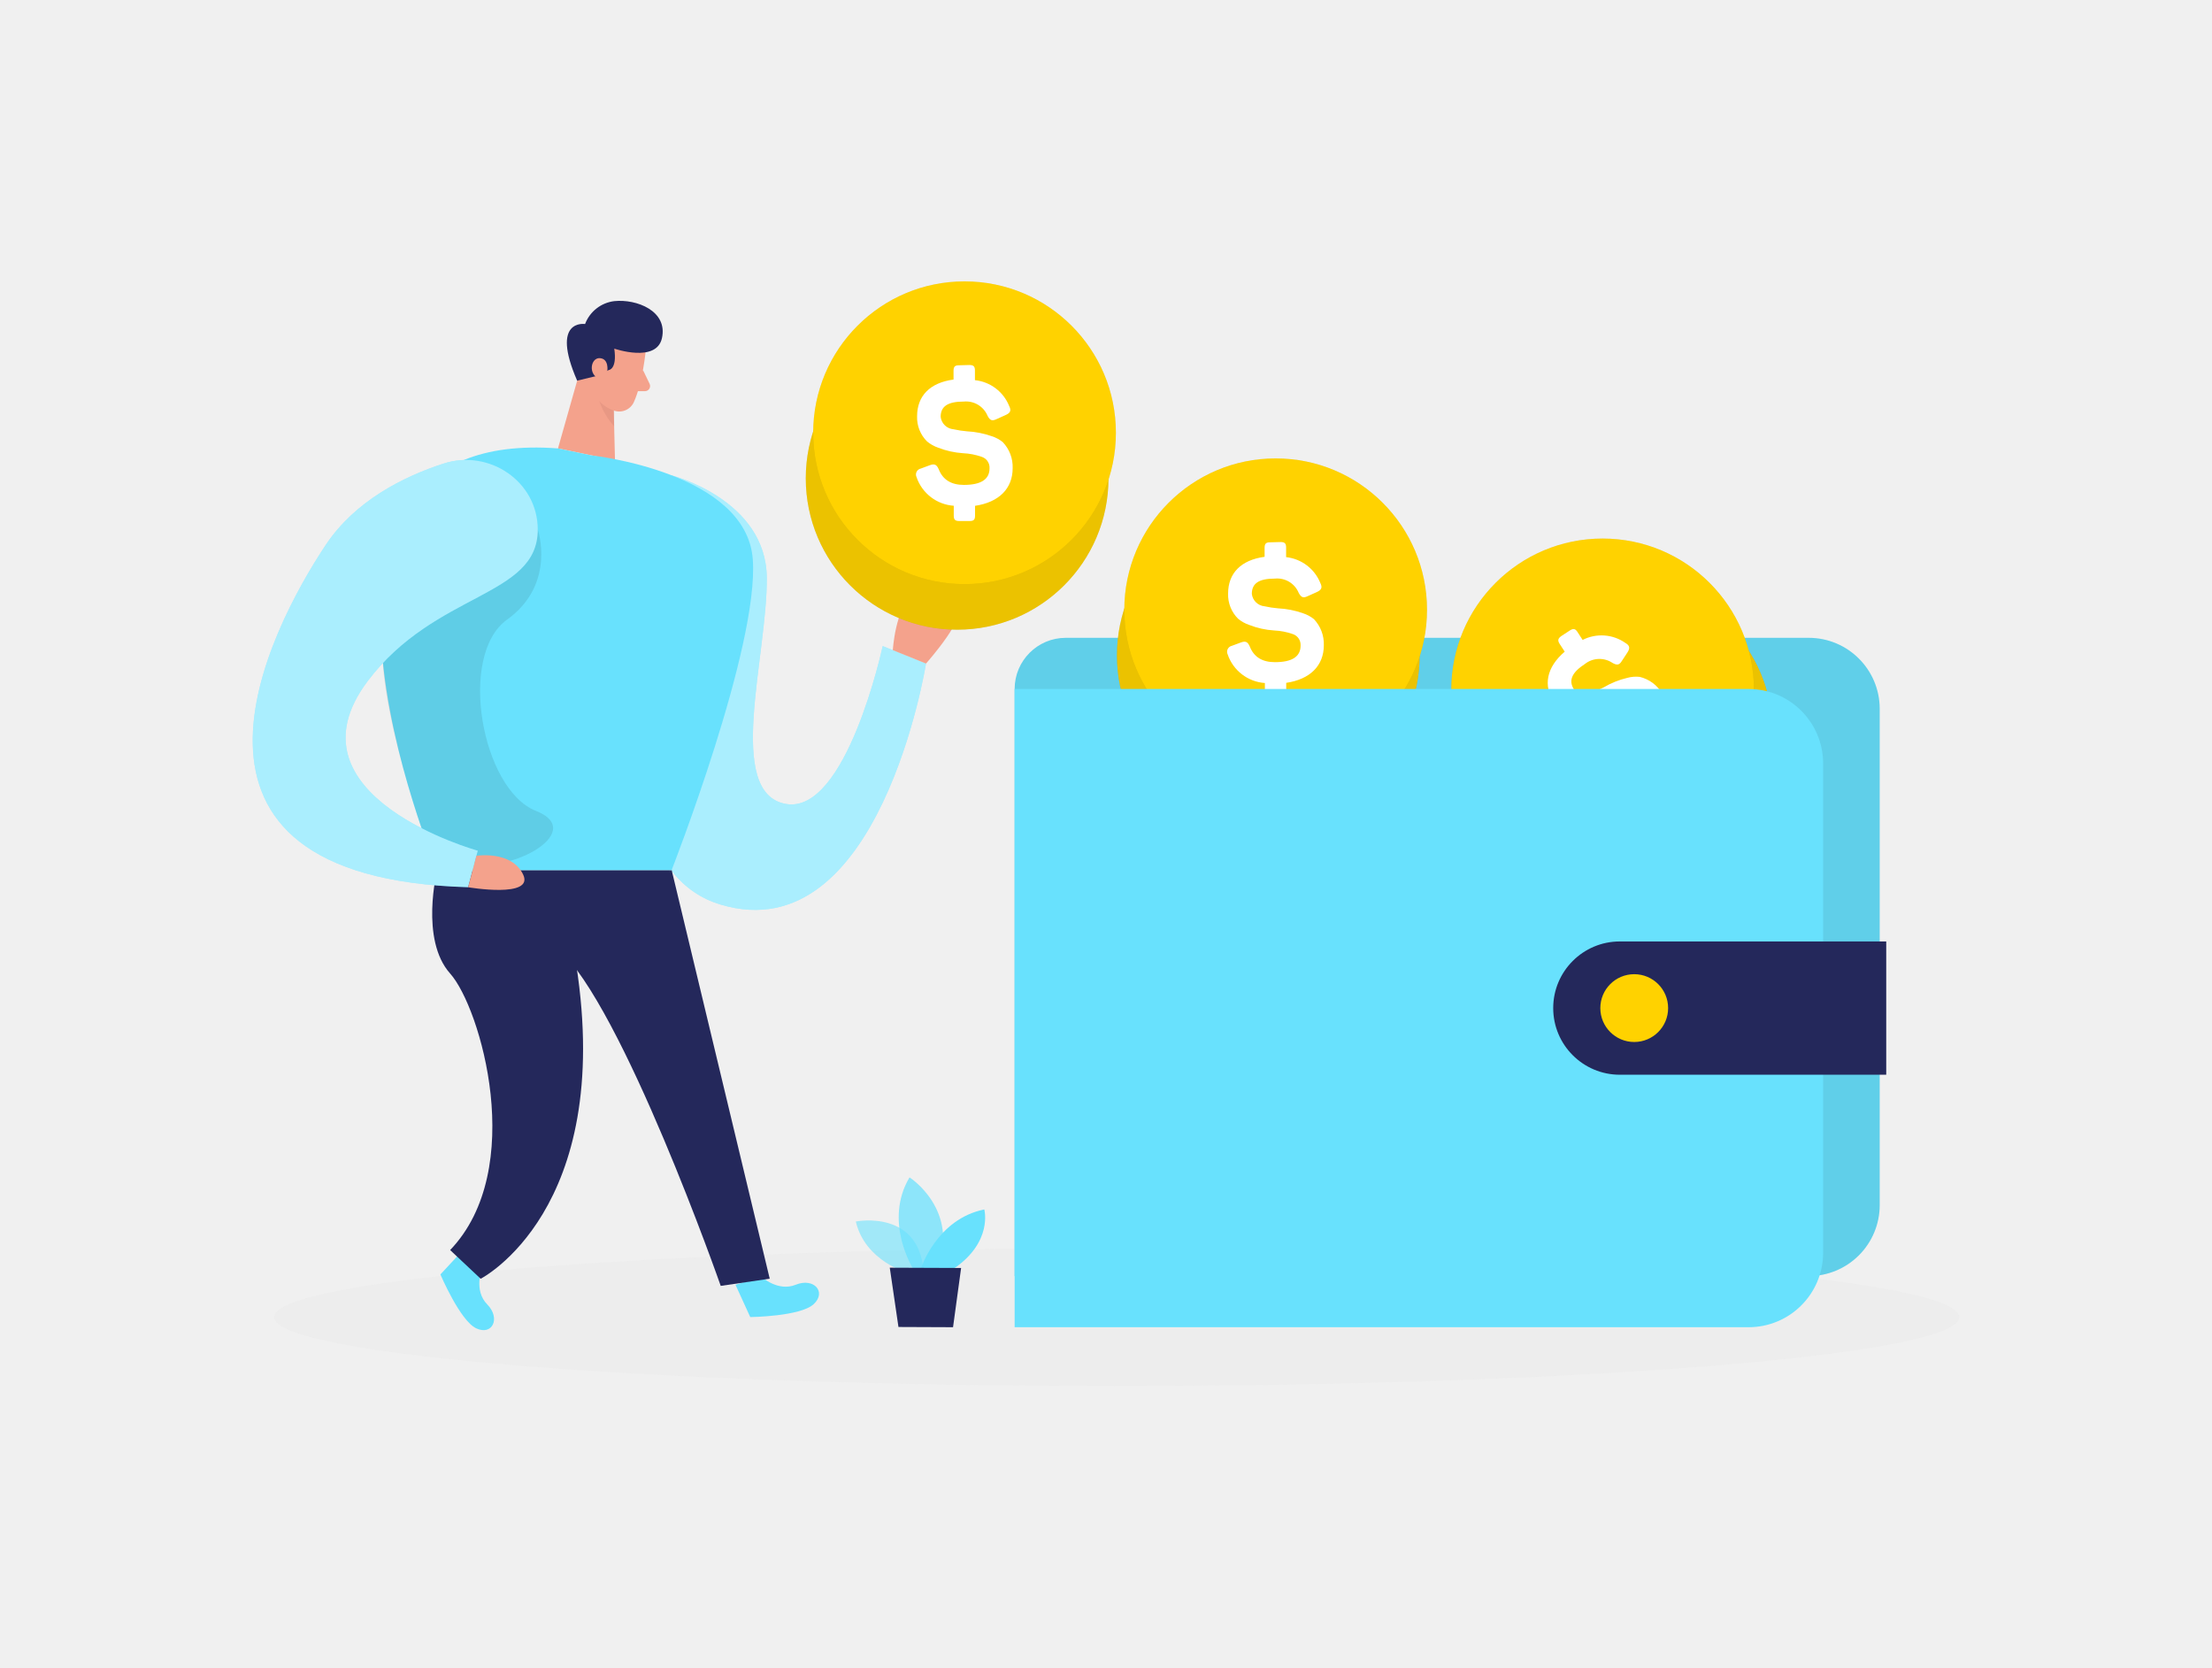
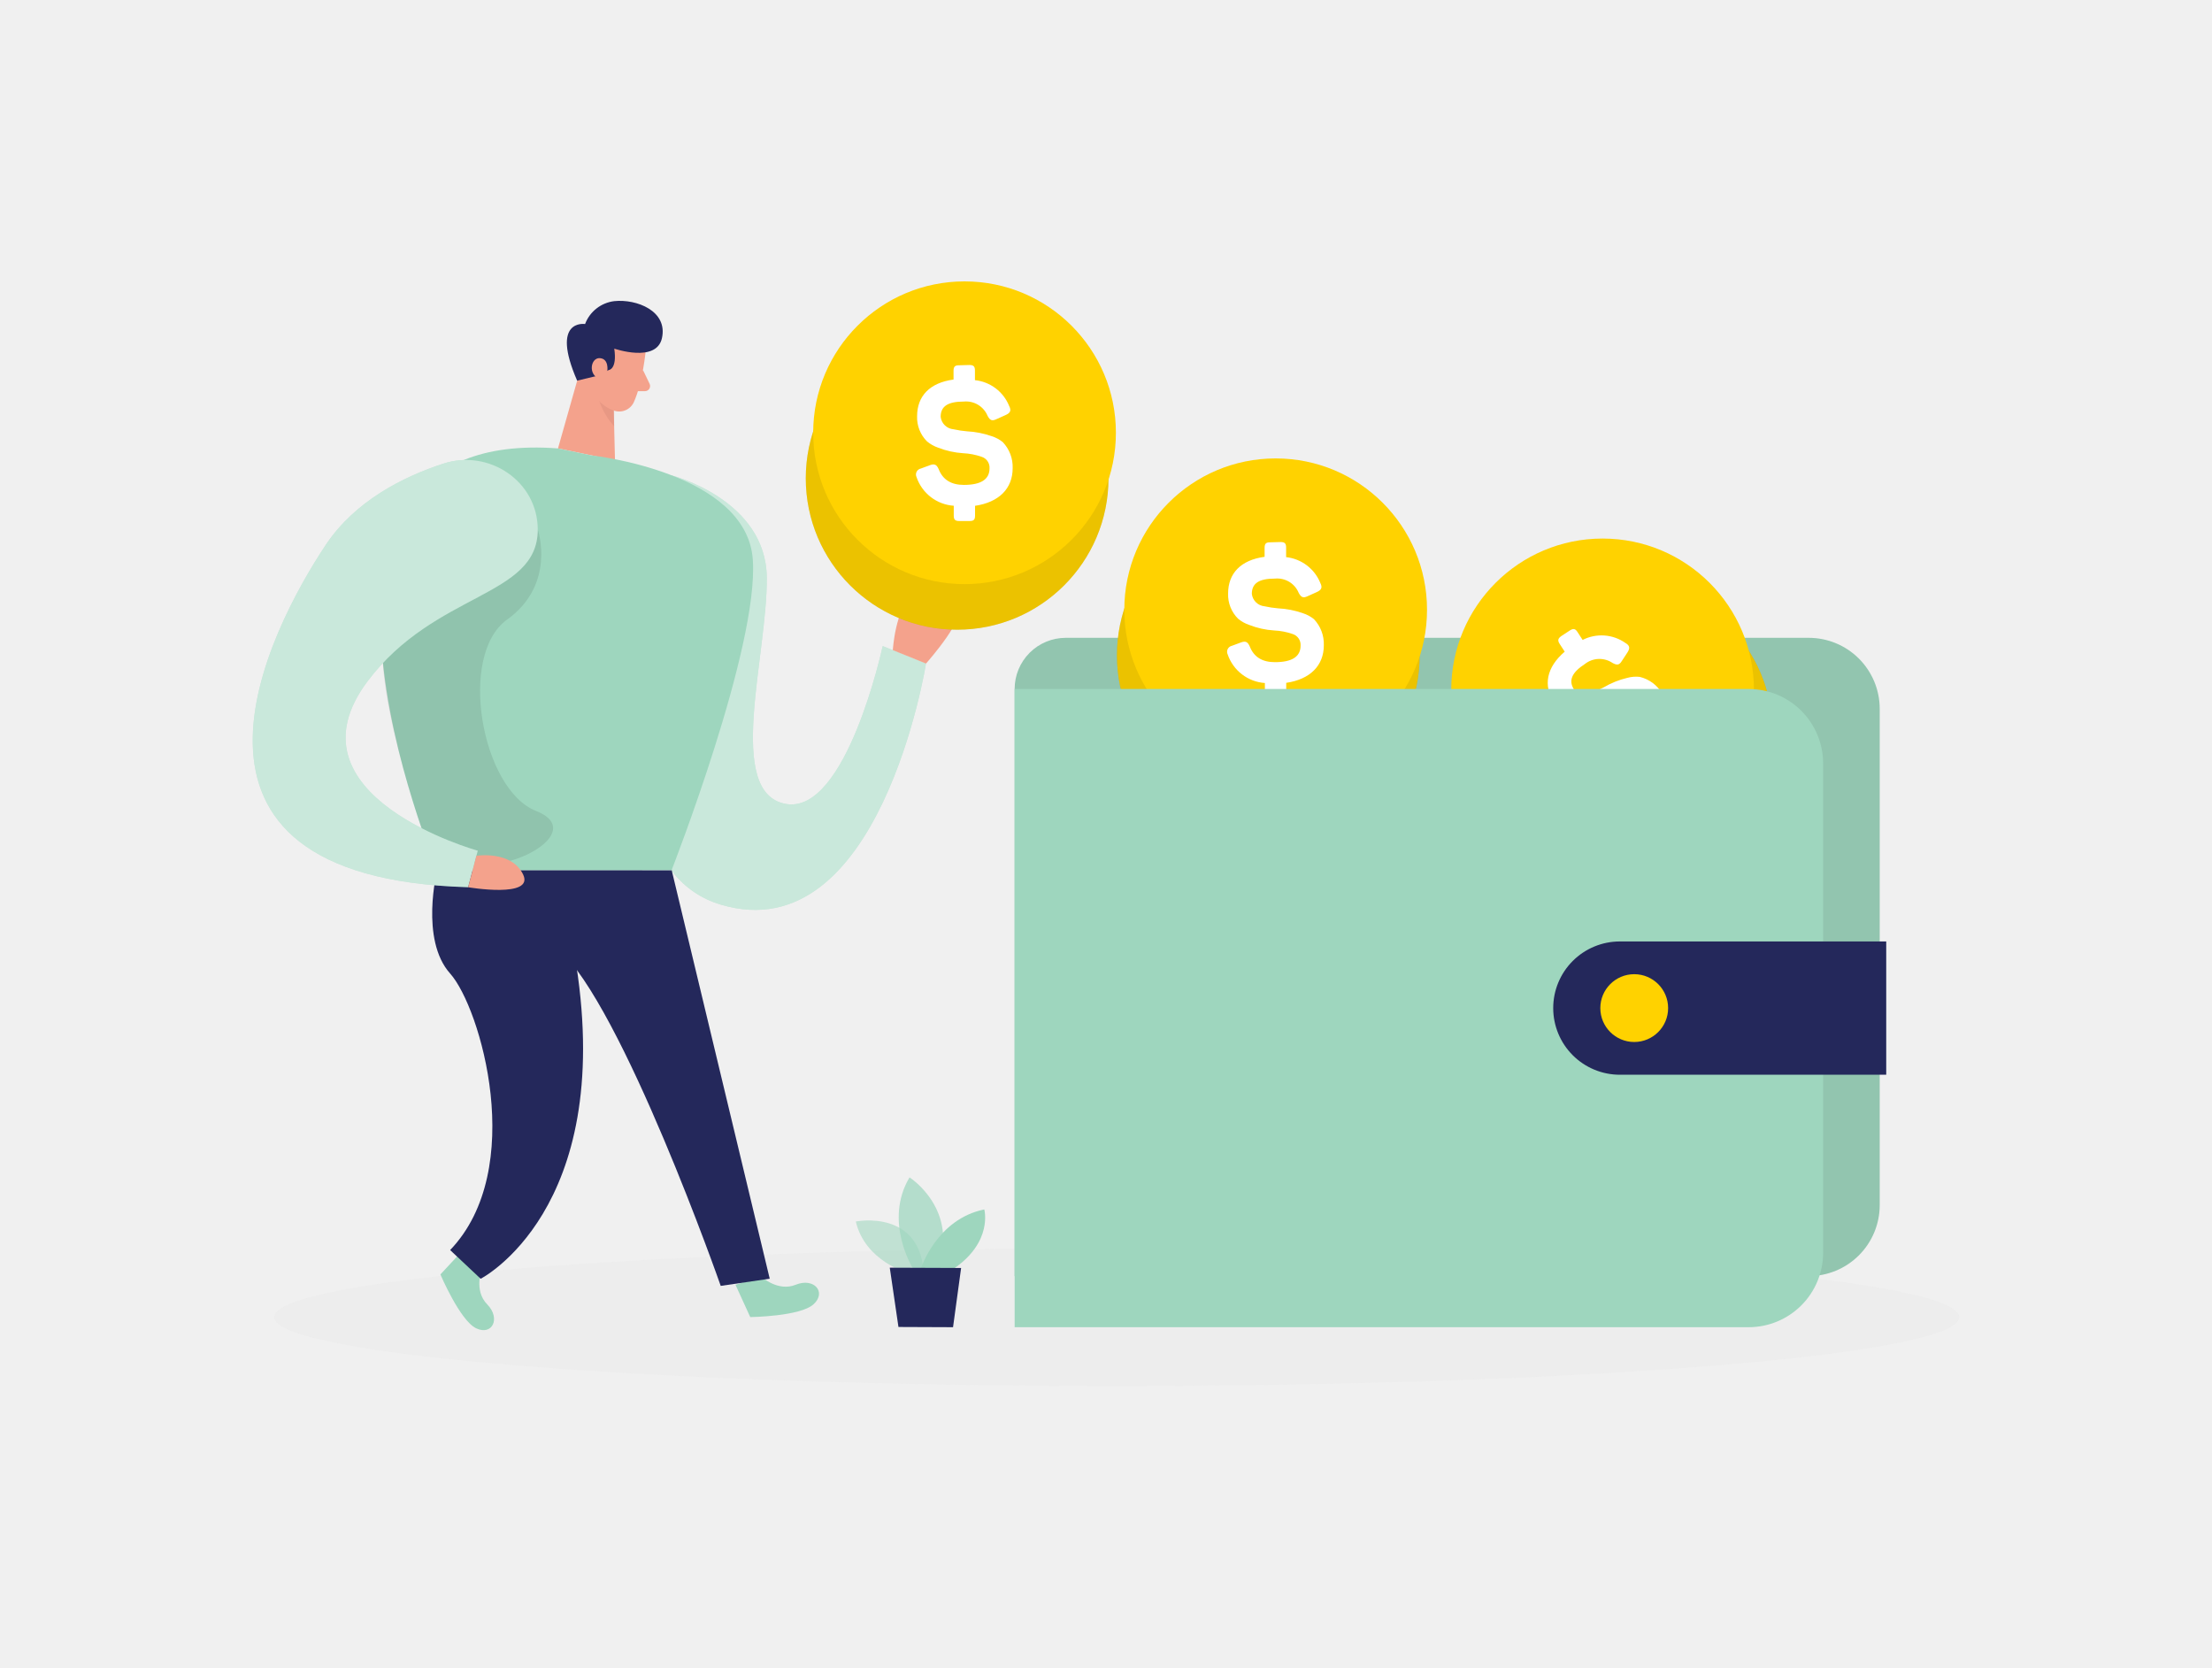
- <svg xmlns="http://www.w3.org/2000/svg" id="Layer_1" data-name="Layer 1" viewBox="0 0 400 300" width="406" height="306" class="illustration styles_illustrationTablet__1DWOa">
-   <ellipse cx="201.94" cy="237.41" rx="152.36" ry="12.46" fill="#e6e6e6" opacity="0.3" />
-   <path d="M327.07,230H183.48V123.84h0a9.25,9.25,0,0,1,9.25-9.25H327.07a12.84,12.84,0,0,1,12.84,12.85v89.7A12.84,12.84,0,0,1,327.07,230Z" fill="#68e1fd" />
-   <path d="M327.07,230H183.48V123.84h0a9.25,9.25,0,0,1,9.25-9.25H327.07a12.84,12.84,0,0,1,12.84,12.85v89.7A12.84,12.84,0,0,1,327.07,230Z" opacity="0.08" />
-   <circle cx="229.35" cy="117.76" r="27.37" opacity="0.08" />
-   <circle cx="229.35" cy="117.76" r="27.37" fill="#ffd200" />
+ <svg xmlns="http://www.w3.org/2000/svg" width="406" height="306" viewBox="0 0 406 306" fill="none">
+   <path opacity="0.3" d="M204.969 254.368C290.377 254.368 359.615 248.706 359.615 241.721C359.615 234.736 290.377 229.074 204.969 229.074C119.561 229.074 50.324 234.736 50.324 241.721C50.324 248.706 119.561 254.368 204.969 254.368Z" fill="#E6E6E6" />
+   <path d="M331.976 234.2H186.232V126.447C186.232 123.957 187.221 121.569 188.982 119.808C190.743 118.048 193.131 117.059 195.621 117.059H331.976C333.688 117.059 335.384 117.396 336.966 118.052C338.548 118.707 339.985 119.668 341.195 120.879C342.405 122.091 343.365 123.529 344.02 125.111C344.674 126.693 345.01 128.389 345.009 130.101V221.147C345.011 222.86 344.676 224.557 344.022 226.14C343.369 227.724 342.409 229.163 341.199 230.375C339.988 231.588 338.551 232.55 336.968 233.206C335.386 233.862 333.689 234.2 331.976 234.2Z" fill="#9ED6BE" />
+   <path opacity="0.08" d="M331.976 234.2H186.232V126.447C186.232 123.957 187.221 121.569 188.982 119.808C190.743 118.048 193.131 117.059 195.621 117.059H331.976C333.688 117.059 335.384 117.396 336.966 118.052C338.548 118.707 339.985 119.668 341.195 120.879C342.405 122.091 343.365 123.529 344.02 125.111C344.674 126.693 345.01 128.389 345.009 130.101V221.147C345.011 222.86 344.676 224.557 344.022 226.14C343.369 227.724 342.409 229.163 341.199 230.375C339.988 231.588 338.551 232.55 336.968 233.206C335.386 233.862 333.689 234.2 331.976 234.2Z" fill="black" />
+   <path opacity="0.08" d="M232.79 148.057C248.133 148.057 260.571 135.619 260.571 120.277C260.571 104.934 248.133 92.496 232.79 92.496C217.448 92.496 205.01 104.934 205.01 120.277C205.01 135.619 217.448 148.057 232.79 148.057Z" fill="black" />
+   <path d="M232.79 148.057C248.133 148.057 260.571 135.619 260.571 120.277C260.571 104.934 248.133 92.496 232.79 92.496C217.448 92.496 205.01 104.934 205.01 120.277C205.01 135.619 217.448 148.057 232.79 148.057Z" fill="#FFD200" />
  <g opacity="0.08">
-     <circle cx="230.68" cy="109.52" r="27.37" />
+     <path opacity="0.08" d="M234.14 139.694C249.483 139.694 261.921 127.256 261.921 111.913C261.921 96.571 249.483 84.133 234.14 84.133C218.797 84.133 206.36 96.571 206.36 111.913C206.36 127.256 218.797 139.694 234.14 139.694Z" fill="black" />
  </g>
-   <circle cx="229.35" cy="117.76" r="27.37" opacity="0.08" />
-   <circle cx="230.68" cy="109.52" r="27.37" fill="#ffd200" />
-   <path d="M231.57,97.27c.77,0,1,.27,1,1V100a7.54,7.54,0,0,1,6.19,4.68c.4.81.23,1.25-.67,1.65l-1.65.74c-.78.37-1.15.21-1.59-.6a4.2,4.2,0,0,0-4.3-2.59c-2.87,0-4.18.84-4.18,2.76a2.55,2.55,0,0,0,2.32,2.25,17.92,17.92,0,0,0,2.43.37,15.63,15.63,0,0,1,4.48.88,6.13,6.13,0,0,1,2,1.07,6.53,6.53,0,0,1,1.79,4.72c0,3.67-2.46,6.16-6.8,6.8v1.75c0,.77-.24,1-1,1h-1.86c-.77,0-1-.27-1-1v-1.72a7.66,7.66,0,0,1-6.73-5.18,1.1,1.1,0,0,1,.77-1.55l1.65-.61c.84-.3,1.21-.1,1.58.74q1.11,2.84,4.55,2.83c3.1,0,4.64-1,4.64-3a2.06,2.06,0,0,0-1.44-2.09,11.7,11.7,0,0,0-3.34-.64,14.91,14.91,0,0,1-4.51-1,6.36,6.36,0,0,1-2-1.11,6.11,6.11,0,0,1-1.82-4.57c0-3.64,2.29-6.06,6.6-6.64V98.32c0-.78.27-1,1-1Z" fill="#fff" />
-   <circle cx="293.17" cy="131.65" r="27.37" opacity="0.08" />
-   <circle cx="293.17" cy="131.65" r="27.37" fill="#ffd200" />
+   <path opacity="0.08" d="M232.79 148.057C248.133 148.057 260.571 135.619 260.571 120.277C260.571 104.934 248.133 92.496 232.79 92.496C217.448 92.496 205.01 104.934 205.01 120.277C205.01 135.619 217.448 148.057 232.79 148.057Z" fill="black" />
+   <path d="M234.14 139.694C249.483 139.694 261.921 127.256 261.921 111.913C261.921 96.571 249.483 84.133 234.14 84.133C218.797 84.133 206.36 96.571 206.36 111.913C206.36 127.256 218.797 139.694 234.14 139.694Z" fill="#FFD200" />
+   <path d="M235.044 99.478C235.825 99.478 236.059 99.753 236.059 100.494V102.249C237.438 102.397 238.751 102.918 239.858 103.754C240.965 104.591 241.823 105.713 242.342 107C242.748 107.822 242.575 108.268 241.661 108.674L239.987 109.426C239.195 109.801 238.819 109.639 238.373 108.817C238.025 107.967 237.413 107.252 236.627 106.778C235.84 106.305 234.922 106.098 234.008 106.188C231.095 106.188 229.766 107.04 229.766 108.989C229.834 109.583 230.106 110.135 230.535 110.552C230.964 110.968 231.525 111.223 232.12 111.273C232.933 111.454 233.757 111.58 234.587 111.648C236.138 111.722 237.67 112.023 239.134 112.542C239.872 112.774 240.561 113.142 241.164 113.628C241.77 114.266 242.242 115.018 242.554 115.84C242.866 116.663 243.011 117.539 242.981 118.418C242.981 122.143 240.484 124.671 236.079 125.32V127.097C236.079 127.878 235.835 128.112 235.064 128.112H233.176C232.395 128.112 232.161 127.838 232.161 127.097V125.351C230.631 125.246 229.166 124.691 227.95 123.755C226.735 122.82 225.823 121.546 225.33 120.093C225.257 119.94 225.22 119.773 225.222 119.604C225.223 119.435 225.263 119.268 225.338 119.116C225.414 118.965 225.522 118.832 225.656 118.729C225.79 118.626 225.946 118.554 226.112 118.52L227.786 117.901C228.639 117.596 229.015 117.799 229.39 118.652C230.141 120.574 231.681 121.531 234.008 121.524C237.155 121.524 238.718 120.509 238.718 118.479C238.746 118.013 238.618 117.551 238.353 117.167C238.088 116.782 237.702 116.498 237.256 116.358C236.164 115.977 235.022 115.759 233.866 115.708C232.297 115.61 230.752 115.267 229.289 114.693C228.549 114.444 227.862 114.062 227.259 113.567C226.646 112.964 226.166 112.24 225.848 111.442C225.53 110.643 225.381 109.787 225.411 108.928C225.411 105.234 227.736 102.777 232.11 102.189V100.544C232.11 99.753 232.384 99.529 233.125 99.529L235.044 99.478Z" fill="white" />
+   <path opacity="0.08" d="M297.568 162.155C312.91 162.155 325.348 149.717 325.348 134.374C325.348 119.032 312.91 106.594 297.568 106.594C282.225 106.594 269.787 119.032 269.787 134.374C269.787 149.717 282.225 162.155 297.568 162.155Z" fill="black" />
+   <path d="M297.568 162.155C312.91 162.155 325.348 149.717 325.348 134.374C325.348 119.032 312.91 106.594 297.568 106.594C282.225 106.594 269.787 119.032 269.787 134.374C269.787 149.717 282.225 162.155 297.568 162.155Z" fill="#FFD200" />
  <g opacity="0.08">
-     <circle cx="289.8" cy="124.01" r="27.37" />
+     <path opacity="0.08" d="M294.147 154.401C309.49 154.401 321.928 141.963 321.928 126.62C321.928 111.278 309.49 98.84 294.147 98.84C278.804 98.84 266.366 111.278 266.366 126.62C266.366 141.963 278.804 154.401 294.147 154.401Z" fill="black" />
  </g>
-   <circle cx="293.17" cy="131.65" r="27.37" opacity="0.08" />
-   <circle cx="289.8" cy="124.01" r="27.37" fill="#ffd200" />
-   <path d="M283.88,113.26c.65-.42,1-.33,1.41.32l.9,1.39a7.52,7.52,0,0,1,7.74.55c.78.46.88.92.34,1.75l-1,1.52c-.45.73-.85.79-1.66.35a4.24,4.24,0,0,0-5,.17c-2.4,1.56-3,3-2,4.59a2.57,2.57,0,0,0,3.18.63,20.78,20.78,0,0,0,2.24-1,15.25,15.25,0,0,1,4.23-1.7,6,6,0,0,1,2.25-.18,6.46,6.46,0,0,1,4.06,3c2,3.08,1.29,6.51-2,9.41l.95,1.46c.42.65.37,1-.28,1.43l-1.55,1c-.65.42-1,.34-1.44-.31l-.94-1.44a7.68,7.68,0,0,1-8.47-.68,1.09,1.09,0,0,1-.19-1.72l1.05-1.41c.54-.71,1-.75,1.73-.24,1.65,1.18,3.43,1.14,5.35-.1,2.6-1.69,3.37-3.35,2.29-5a2.07,2.07,0,0,0-2.35-1,11.44,11.44,0,0,0-3.14,1.28,15.26,15.26,0,0,1-4.32,1.64,6.5,6.5,0,0,1-2.24.13,6.18,6.18,0,0,1-4-2.85c-2-3-1.38-6.33,1.93-9.16l-.9-1.38c-.42-.65-.34-1,.3-1.45Z" fill="#fff" />
-   <path d="M183.48,123.84H316.21a13.47,13.47,0,0,1,13.47,13.47v88.46a13.47,13.47,0,0,1-13.47,13.47H183.48a0,0,0,0,1,0,0V123.84A0,0,0,0,1,183.48,123.84Z" fill="#68e1fd" />
-   <path d="M292.92,169.49h48.17a0,0,0,0,1,0,0v24.1a0,0,0,0,1,0,0H292.92a12.05,12.05,0,0,1-12.05-12.05v0A12.05,12.05,0,0,1,292.92,169.49Z" fill="#24285b" />
-   <circle cx="295.52" cy="181.54" r="6.13" fill="#ffd200" />
-   <path d="M164.17,229.44s-7.73-2.11-9.41-9.31c0,0,12-2.42,12.32,10Z" fill="#68e1fd" opacity="0.58" />
-   <path d="M165.12,228.67s-5.4-8.54-.65-16.52c0,0,9.11,5.78,5.06,16.54Z" fill="#68e1fd" opacity="0.73" />
-   <path d="M166.51,228.68s2.86-9,11.48-10.73c0,0,1.62,5.86-5.58,10.75Z" fill="#68e1fd" />
-   <polygon points="160.9 228.48 162.47 239.2 172.34 239.24 173.8 228.53 160.9 228.48" fill="#24285b" />
-   <path d="M137.65,230.08s3,2.81,6.25,1.48,5.63,1.3,3.23,3.52-11.46,2.33-11.46,2.33L133,231.57Z" fill="#68e1fd" />
-   <path d="M87.11,228.77s-1.47,3.84,1,6.35.92,5.7-2,4.32-6.47-9.74-6.47-9.74L84,225Z" fill="#68e1fd" />
-   <path d="M79.06,156.59s-3.17,12.53,2.34,18.7,14,35.38,0,50l5.52,5.19s24.18-12.33,17.28-56.8l17.26-17.08Z" fill="#24285b" />
-   <path d="M121.46,85.22s17.08,4.35,17.2,18.49-7.57,38.89,3.41,40.91,17.55-28.54,17.55-28.54l7.83,3.16s-8.33,52.2-37.12,43.59S121.46,85.22,121.46,85.22Z" fill="#68e1fd" />
-   <path d="M121.46,85.22s17.08,4.35,17.2,18.49-7.57,38.89,3.41,40.91,17.55-28.54,17.55-28.54l7.83,3.16s-8.33,52.2-37.12,43.59S121.46,85.22,121.46,85.22Z" fill="#fff" opacity="0.44" />
-   <polygon points="106.1 62 100.9 80.34 111.21 82.48 110.86 68.28 106.1 62" fill="#f4a28c" />
-   <path d="M111.07,71.38A6.89,6.89,0,0,1,107.92,69s-.26,3.48,3.14,7.36Z" fill="#ce8172" opacity="0.31" />
-   <path d="M100.9,80.34,107,81.61s28,3,29.13,18.81-14.68,56.17-14.68,56.17H79.06S45.08,76.16,100.9,80.34Z" fill="#68e1fd" />
-   <path d="M97.24,95s3.42,9.86-5.55,16.3S87.1,142,96.91,145.88,90.78,158.17,84,154.74,76.23,149,76.23,149s-6.31-18.24-7-29.88S97.24,95,97.24,95Z" opacity="0.09" />
-   <path d="M97.24,95c0-8.69-8.8-14.62-17.06-11.91C73,85.42,64.24,89.79,58.92,97.77,48.7,113.11,25.33,158,84.65,159.68l1.74-6.6S50.78,143.23,66.5,122.4C78.73,106.19,97.27,107.28,97.24,95Z" fill="#68e1fd" />
-   <path d="M97.24,95c0-8.69-8.8-14.62-17.06-11.91C73,85.42,64.24,89.79,58.92,97.77,48.7,113.11,25.33,158,84.65,159.68l1.74-6.6S50.78,143.23,66.5,122.4C78.73,106.19,97.27,107.28,97.24,95Z" fill="#fff" opacity="0.44" />
-   <path d="M161.45,116.82s.45-7.56,3.48-9.7,2.52,3.28,2.52,3.28,3-3.54,5.56-1.89-5.56,10.73-5.56,10.73Z" fill="#f4a28c" />
-   <path d="M116.78,62.53s-.52,5.8-2.15,9.42a2.91,2.91,0,0,1-3.88,1.45,6.44,6.44,0,0,1-4.12-5.66l-.83-5.31a5.22,5.22,0,0,1,3.25-5.09C112.69,55.59,117.27,59,116.78,62.53Z" fill="#f4a28c" />
-   <path d="M116.27,66.17l1.2,2.49a.93.93,0,0,1-.83,1.33l-2.26,0Z" fill="#f4a28c" />
-   <path d="M121.46,156.59l17.73,73.88-8.86,1.3s-17.73-50.64-29.43-61Z" fill="#24285b" />
-   <path d="M86.15,154s6.33-1,8.44,3.37-9.94,2.32-9.94,2.32Z" fill="#f4a28c" />
-   <path d="M104.37,68.09l3.55-.86,2.16-1.06s1.55-.1,1-3.87c0,0,7.62,2.63,8.62-1.89,1.1-4.93-4.59-7.12-8.62-6.7a6.47,6.47,0,0,0-5.28,4.14S99.46,56.84,104.37,68.09Z" fill="#24285b" />
-   <path d="M109.82,66.35s.35-2.21-1.34-2.33-2.21,3.07,0,3.76Z" fill="#f4a28c" />
-   <circle cx="173.08" cy="85.75" r="27.37" opacity="0.08" />
-   <circle cx="173.08" cy="85.75" r="27.37" fill="#ffd200" />
+   <path opacity="0.08" d="M297.568 162.155C312.91 162.155 325.348 149.717 325.348 134.374C325.348 119.032 312.91 106.594 297.568 106.594C282.225 106.594 269.787 119.032 269.787 134.374C269.787 149.717 282.225 162.155 297.568 162.155Z" fill="black" />
+   <path d="M294.147 154.401C309.49 154.401 321.928 141.963 321.928 126.62C321.928 111.278 309.49 98.84 294.147 98.84C278.804 98.84 266.366 111.278 266.366 126.62C266.366 141.963 278.804 154.401 294.147 154.401Z" fill="#FFD200" />
+   <path d="M288.138 115.709C288.798 115.283 289.153 115.374 289.569 116.034L290.483 117.445C291.719 116.815 293.104 116.534 294.488 116.632C295.873 116.731 297.204 117.205 298.339 118.003C299.131 118.47 299.232 118.937 298.684 119.779L297.669 121.322C297.212 122.063 296.806 122.124 295.984 121.677C295.229 121.164 294.331 120.904 293.418 120.935C292.506 120.966 291.627 121.287 290.909 121.85C288.473 123.433 287.864 124.895 288.879 126.509C289.262 126.97 289.792 127.285 290.379 127.402C290.967 127.518 291.577 127.428 292.107 127.148C292.884 126.855 293.643 126.516 294.38 126.133C295.717 125.346 297.164 124.764 298.674 124.408C299.417 124.203 300.192 124.141 300.958 124.225C301.814 124.43 302.62 124.805 303.328 125.328C304.036 125.851 304.631 126.512 305.078 127.27C307.108 130.396 306.388 133.878 303.048 136.821L304.013 138.303C304.439 138.963 304.388 139.318 303.728 139.754L302.155 140.769C301.496 141.196 301.14 141.115 300.694 140.455L299.74 138.993C298.398 139.737 296.866 140.068 295.337 139.945C293.808 139.823 292.349 139.251 291.142 138.303C290.997 138.215 290.874 138.095 290.783 137.952C290.691 137.809 290.634 137.646 290.615 137.478C290.597 137.309 290.617 137.138 290.675 136.978C290.733 136.819 290.827 136.675 290.95 136.557L292.015 135.126C292.564 134.405 293.03 134.365 293.771 134.882C295.446 136.08 297.253 136.04 299.202 134.781C301.841 133.066 302.622 131.381 301.526 129.706C301.299 129.294 300.941 128.971 300.509 128.787C300.076 128.603 299.595 128.569 299.141 128.691C298.02 128.963 296.946 129.401 295.954 129.99C294.585 130.764 293.106 131.326 291.569 131.655C290.824 131.83 290.055 131.875 289.295 131.787C288.457 131.608 287.664 131.258 286.966 130.761C286.267 130.263 285.678 129.628 285.235 128.894C283.205 125.849 283.835 122.469 287.194 119.597L286.281 118.196C285.854 117.536 285.936 117.181 286.585 116.724L288.138 115.709Z" fill="white" />
+   <path d="M186.232 126.447H320.953C324.579 126.447 328.057 127.888 330.621 130.452C333.185 133.016 334.625 136.493 334.625 140.119V229.906C334.625 233.532 333.185 237.01 330.621 239.574C328.057 242.138 324.579 243.578 320.953 243.578H186.232V126.447Z" fill="#9ED6BE" />
+   <path d="M297.314 172.783H346.206V197.245H297.314C295.708 197.245 294.117 196.928 292.633 196.314C291.149 195.699 289.801 194.798 288.665 193.662C287.53 192.527 286.629 191.178 286.014 189.694C285.399 188.211 285.083 186.62 285.083 185.014C285.083 181.77 286.372 178.659 288.665 176.366C290.959 174.072 294.07 172.783 297.314 172.783Z" fill="#24285B" />
+   <path d="M299.953 191.235C303.389 191.235 306.175 188.449 306.175 185.013C306.175 181.577 303.389 178.791 299.953 178.791C296.517 178.791 293.731 181.577 293.731 185.013C293.731 188.449 296.517 191.235 299.953 191.235Z" fill="#FFD200" />
+   <path opacity="0.58" d="M166.632 233.631C166.632 233.631 158.786 231.489 157.081 224.181C157.081 224.181 169.261 221.725 169.586 234.331L166.632 233.631Z" fill="#9ED6BE" />
+   <path opacity="0.73" d="M167.597 232.85C167.597 232.85 162.116 224.182 166.937 216.082C166.937 216.082 176.184 221.949 172.073 232.87L167.597 232.85Z" fill="#9ED6BE" />
+   <path d="M169.008 232.86C169.008 232.86 171.91 223.725 180.66 221.969C180.66 221.969 182.304 227.917 174.996 232.88L169.008 232.86Z" fill="#9ED6BE" />
+   <path d="M163.313 232.656L164.907 243.537L174.925 243.578L176.407 232.707L163.313 232.656Z" fill="#24285B" />
+   <path d="M139.715 234.281C139.715 234.281 142.76 237.133 146.059 235.783C149.357 234.433 151.773 237.103 149.337 239.356C146.901 241.61 137.705 241.721 137.705 241.721L134.995 235.794L139.715 234.281Z" fill="#9ED6BE" />
+   <path d="M88.417 232.952C88.417 232.952 86.925 236.849 89.432 239.397C91.939 241.944 90.366 245.182 87.402 243.782C84.438 242.381 80.835 233.895 80.835 233.895L85.26 229.125L88.417 232.952Z" fill="#9ED6BE" />
+   <path d="M80.246 159.689C80.246 159.689 77.028 172.407 82.621 178.67C88.214 184.932 96.831 214.581 82.621 229.42L88.224 234.688C88.224 234.688 112.767 222.173 105.763 177.036L123.282 159.7L80.246 159.689Z" fill="#24285B" />
+   <path d="M123.282 87.248C123.282 87.248 140.618 91.663 140.74 106.015C140.862 120.367 133.056 145.489 144.201 147.539C155.346 149.589 162.014 118.571 162.014 118.571L169.962 121.778C169.962 121.778 161.507 174.761 132.285 166.022C103.063 157.283 123.282 87.248 123.282 87.248Z" fill="#9ED6BE" />
+   <path opacity="0.44" d="M123.282 87.248C123.282 87.248 140.618 91.663 140.74 106.015C140.862 120.367 133.056 145.489 144.201 147.539C155.346 149.589 162.014 118.571 162.014 118.571L169.962 121.778C169.962 121.778 161.507 174.761 132.285 166.022C103.063 157.283 123.282 87.248 123.282 87.248Z" fill="white" />
+   <path d="M107.692 63.68L102.414 82.295L112.878 84.467L112.523 70.054L107.692 63.68Z" fill="#F4A28C" />
+   <path opacity="0.31" d="M112.736 73.201C111.458 72.725 110.346 71.885 109.539 70.785C109.539 70.785 109.275 74.317 112.726 78.256L112.736 73.201Z" fill="#CE8172" />
+   <path d="M102.413 82.295L108.605 83.584C108.605 83.584 137.025 86.629 138.172 102.676C139.319 118.723 123.272 159.688 123.272 159.688H80.246C80.246 159.688 45.756 78.052 102.413 82.295Z" fill="#9ED6BE" />
+   <path opacity="0.09" d="M98.699 97.176C98.699 97.176 102.17 107.184 93.065 113.72C83.961 120.257 88.407 144.881 98.364 148.819C108.321 152.757 92.142 161.293 85.26 157.812C78.378 154.33 77.374 151.986 77.374 151.986C77.374 151.986 70.969 133.472 70.269 121.658C69.568 109.843 98.699 97.176 98.699 97.176Z" fill="black" />
+   <path d="M98.699 97.175C98.699 88.355 89.767 82.336 81.383 85.086C74.095 87.451 65.204 91.887 59.804 99.986C49.431 115.557 25.71 161.12 85.92 162.825L87.686 156.126C87.686 156.126 51.542 146.128 67.498 124.986C79.911 108.533 98.729 109.639 98.699 97.175Z" fill="#9ED6BE" />
+   <path opacity="0.44" d="M98.699 97.175C98.699 88.355 89.767 82.336 81.383 85.086C74.095 87.451 65.204 91.887 59.804 99.986C49.431 115.557 25.71 161.12 85.92 162.825L87.686 156.126C87.686 156.126 51.542 146.128 67.498 124.986C79.911 108.533 98.729 109.639 98.699 97.175Z" fill="white" />
+   <path d="M163.872 119.322C163.872 119.322 164.329 111.648 167.404 109.476C170.479 107.304 169.962 112.806 169.962 112.806C169.962 112.806 173.007 109.212 175.605 110.887C178.204 112.562 169.962 121.778 169.962 121.778L163.872 119.322Z" fill="#F4A28C" />
+   <path d="M118.532 64.217C118.532 64.217 118.004 70.104 116.35 73.778C116.19 74.135 115.96 74.457 115.675 74.725C115.39 74.992 115.054 75.201 114.688 75.337C114.322 75.474 113.932 75.537 113.541 75.522C113.15 75.507 112.766 75.415 112.411 75.25C111.235 74.798 110.214 74.015 109.472 72.996C108.73 71.976 108.298 70.764 108.23 69.505L107.387 64.116C107.334 63.019 107.623 61.932 108.214 61.007C108.804 60.081 109.668 59.362 110.686 58.949C114.38 57.173 119.029 60.634 118.532 64.217Z" fill="#F4A28C" />
+   <path d="M118.014 67.912L119.232 70.439C119.3 70.583 119.331 70.741 119.322 70.899C119.313 71.057 119.265 71.211 119.181 71.345C119.097 71.48 118.98 71.591 118.842 71.669C118.704 71.746 118.548 71.788 118.39 71.789H116.096L118.014 67.912Z" fill="#F4A28C" />
+   <path d="M123.282 159.689L141.278 234.678L132.285 235.997C132.285 235.997 114.289 184.598 102.414 174.082L123.282 159.689Z" fill="#24285B" />
+   <path d="M87.442 157.059C87.442 157.059 93.867 156.044 96.009 160.48C98.15 164.915 85.92 162.834 85.92 162.834L87.442 157.059Z" fill="#F4A28C" />
+   <path d="M105.935 69.862L109.539 68.989L111.731 67.913C111.731 67.913 113.304 67.812 112.746 63.985C112.746 63.985 120.48 66.654 121.495 62.067C122.612 57.063 116.837 54.84 112.746 55.266C111.554 55.41 110.424 55.877 109.479 56.618C108.534 57.359 107.811 58.345 107.387 59.468C107.387 59.468 100.952 58.443 105.935 69.862Z" fill="#24285B" />
+   <path d="M111.467 68.095C111.467 68.095 111.823 65.852 110.107 65.73C108.392 65.608 107.864 68.846 110.107 69.546L111.467 68.095Z" fill="#F4A28C" />
+   <path opacity="0.08" d="M175.676 115.567C191.019 115.567 203.457 103.129 203.457 87.786C203.457 72.444 191.019 60.006 175.676 60.006C160.334 60.006 147.896 72.444 147.896 87.786C147.896 103.129 160.334 115.567 175.676 115.567Z" fill="black" />
+   <path d="M175.676 115.567C191.019 115.567 203.457 103.129 203.457 87.786C203.457 72.444 191.019 60.006 175.676 60.006C160.334 60.006 147.896 72.444 147.896 87.786C147.896 103.129 160.334 115.567 175.676 115.567Z" fill="#FFD200" />
  <g opacity="0.08">
-     <circle cx="174.42" cy="77.51" r="27.37" />
+     <path opacity="0.08" d="M177.036 107.204C192.379 107.204 204.817 94.766 204.817 79.423C204.817 64.08 192.379 51.643 177.036 51.643C161.694 51.643 149.256 64.08 149.256 79.423C149.256 94.766 161.694 107.204 177.036 107.204Z" fill="black" />
  </g>
-   <circle cx="173.08" cy="85.75" r="27.37" opacity="0.08" />
-   <circle cx="174.42" cy="77.51" r="27.37" fill="#ffd200" />
-   <path d="M175.3,65.26c.77,0,1,.27,1,1V68a7.51,7.51,0,0,1,6.19,4.67c.41.81.24,1.25-.67,1.65l-1.65.74c-.78.37-1.15.21-1.58-.6a4.22,4.22,0,0,0-4.31-2.59c-2.86,0-4.18.84-4.18,2.76a2.55,2.55,0,0,0,2.33,2.25,17.73,17.73,0,0,0,2.42.37,15.91,15.91,0,0,1,4.48.88,6.13,6.13,0,0,1,2,1.07,6.49,6.49,0,0,1,1.79,4.72c0,3.67-2.46,6.16-6.8,6.8v1.75c0,.77-.24,1-1,1h-1.85c-.78,0-1-.27-1-1V90.71a7.66,7.66,0,0,1-6.73-5.18,1.1,1.1,0,0,1,.78-1.55l1.65-.61c.84-.3,1.21-.1,1.58.74q1.11,2.83,4.54,2.83c3.1,0,4.65-1,4.65-3a2.05,2.05,0,0,0-1.45-2.09,11.69,11.69,0,0,0-3.33-.64,15.15,15.15,0,0,1-4.51-1,6.51,6.51,0,0,1-2-1.12,6.11,6.11,0,0,1-1.81-4.57c0-3.64,2.29-6.06,6.59-6.63V66.31c0-.78.27-1,1-1Z" fill="#fff" />
+   <path opacity="0.08" d="M175.676 115.567C191.019 115.567 203.457 103.129 203.457 87.786C203.457 72.444 191.019 60.006 175.676 60.006C160.334 60.006 147.896 72.444 147.896 87.786C147.896 103.129 160.334 115.567 175.676 115.567Z" fill="black" />
+   <path d="M177.036 107.204C192.379 107.204 204.817 94.766 204.817 79.423C204.817 64.08 192.379 51.643 177.036 51.643C161.694 51.643 149.256 64.08 149.256 79.423C149.256 94.766 161.694 107.204 177.036 107.204Z" fill="#FFD200" />
+   <path d="M177.93 66.988C178.711 66.988 178.945 67.262 178.945 68.003V69.769C180.324 69.913 181.638 70.431 182.745 71.266C183.852 72.101 184.71 73.222 185.227 74.509C185.644 75.332 185.471 75.778 184.547 76.184L182.873 76.935C182.081 77.311 181.705 77.148 181.269 76.326C180.918 75.477 180.304 74.763 179.516 74.289C178.728 73.816 177.809 73.608 176.894 73.697C173.991 73.697 172.652 74.55 172.652 76.499C172.72 77.094 172.994 77.648 173.425 78.064C173.856 78.481 174.419 78.735 175.017 78.783C175.826 78.964 176.646 79.09 177.473 79.158C179.024 79.236 180.555 79.537 182.02 80.051C182.758 80.284 183.447 80.652 184.05 81.137C184.658 81.774 185.131 82.526 185.443 83.349C185.755 84.172 185.899 85.049 185.867 85.928C185.867 89.653 183.37 92.181 178.965 92.83V94.606C178.965 95.388 178.721 95.621 177.95 95.621H176.072C175.28 95.621 175.057 95.347 175.057 94.606V92.82C173.527 92.715 172.062 92.16 170.846 91.225C169.631 90.289 168.719 89.015 168.226 87.562C168.153 87.409 168.117 87.241 168.119 87.071C168.121 86.901 168.161 86.734 168.238 86.582C168.314 86.431 168.424 86.298 168.559 86.195C168.694 86.093 168.851 86.022 169.018 85.989L170.693 85.37C171.545 85.065 171.921 85.268 172.296 86.121C173.047 88.036 174.583 88.993 176.904 88.993C180.051 88.993 181.624 87.978 181.624 85.948C181.654 85.481 181.524 85.017 181.257 84.632C180.99 84.247 180.601 83.963 180.152 83.827C179.063 83.448 177.925 83.229 176.772 83.177C175.204 83.075 173.66 82.733 172.195 82.162C171.456 81.907 170.769 81.522 170.165 81.026C169.554 80.422 169.075 79.698 168.759 78.899C168.443 78.101 168.296 77.245 168.328 76.387C168.328 72.693 170.652 70.236 175.017 69.658V68.054C175.017 67.262 175.291 67.039 176.032 67.039L177.93 66.988Z" fill="white" />
</svg>
